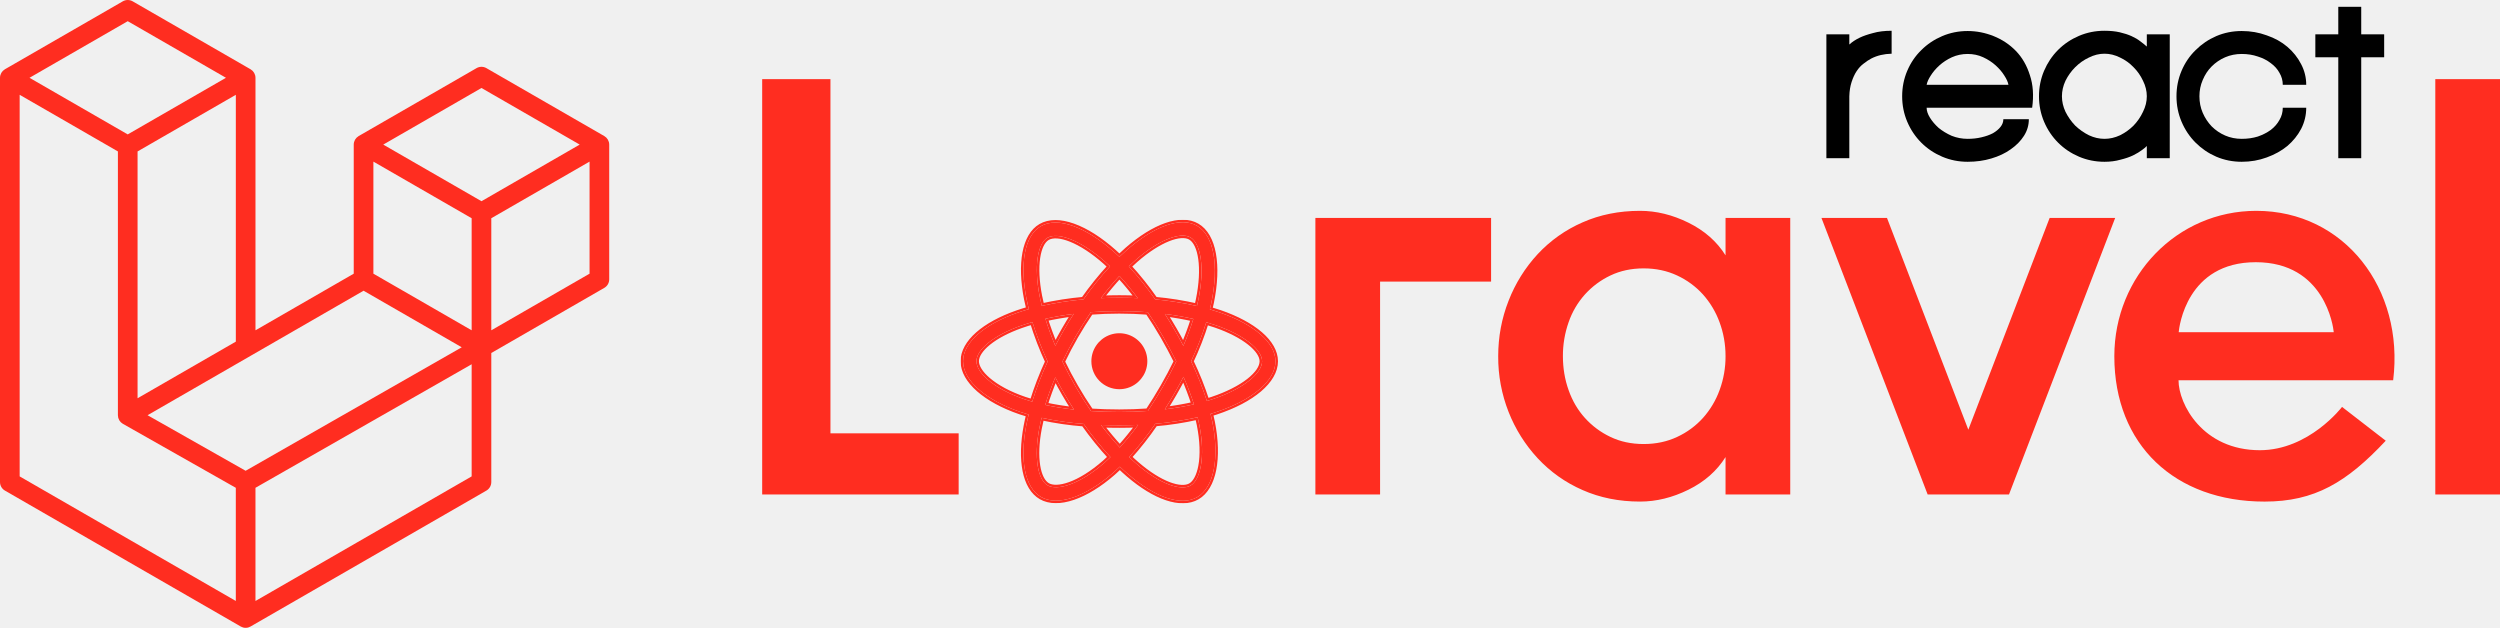
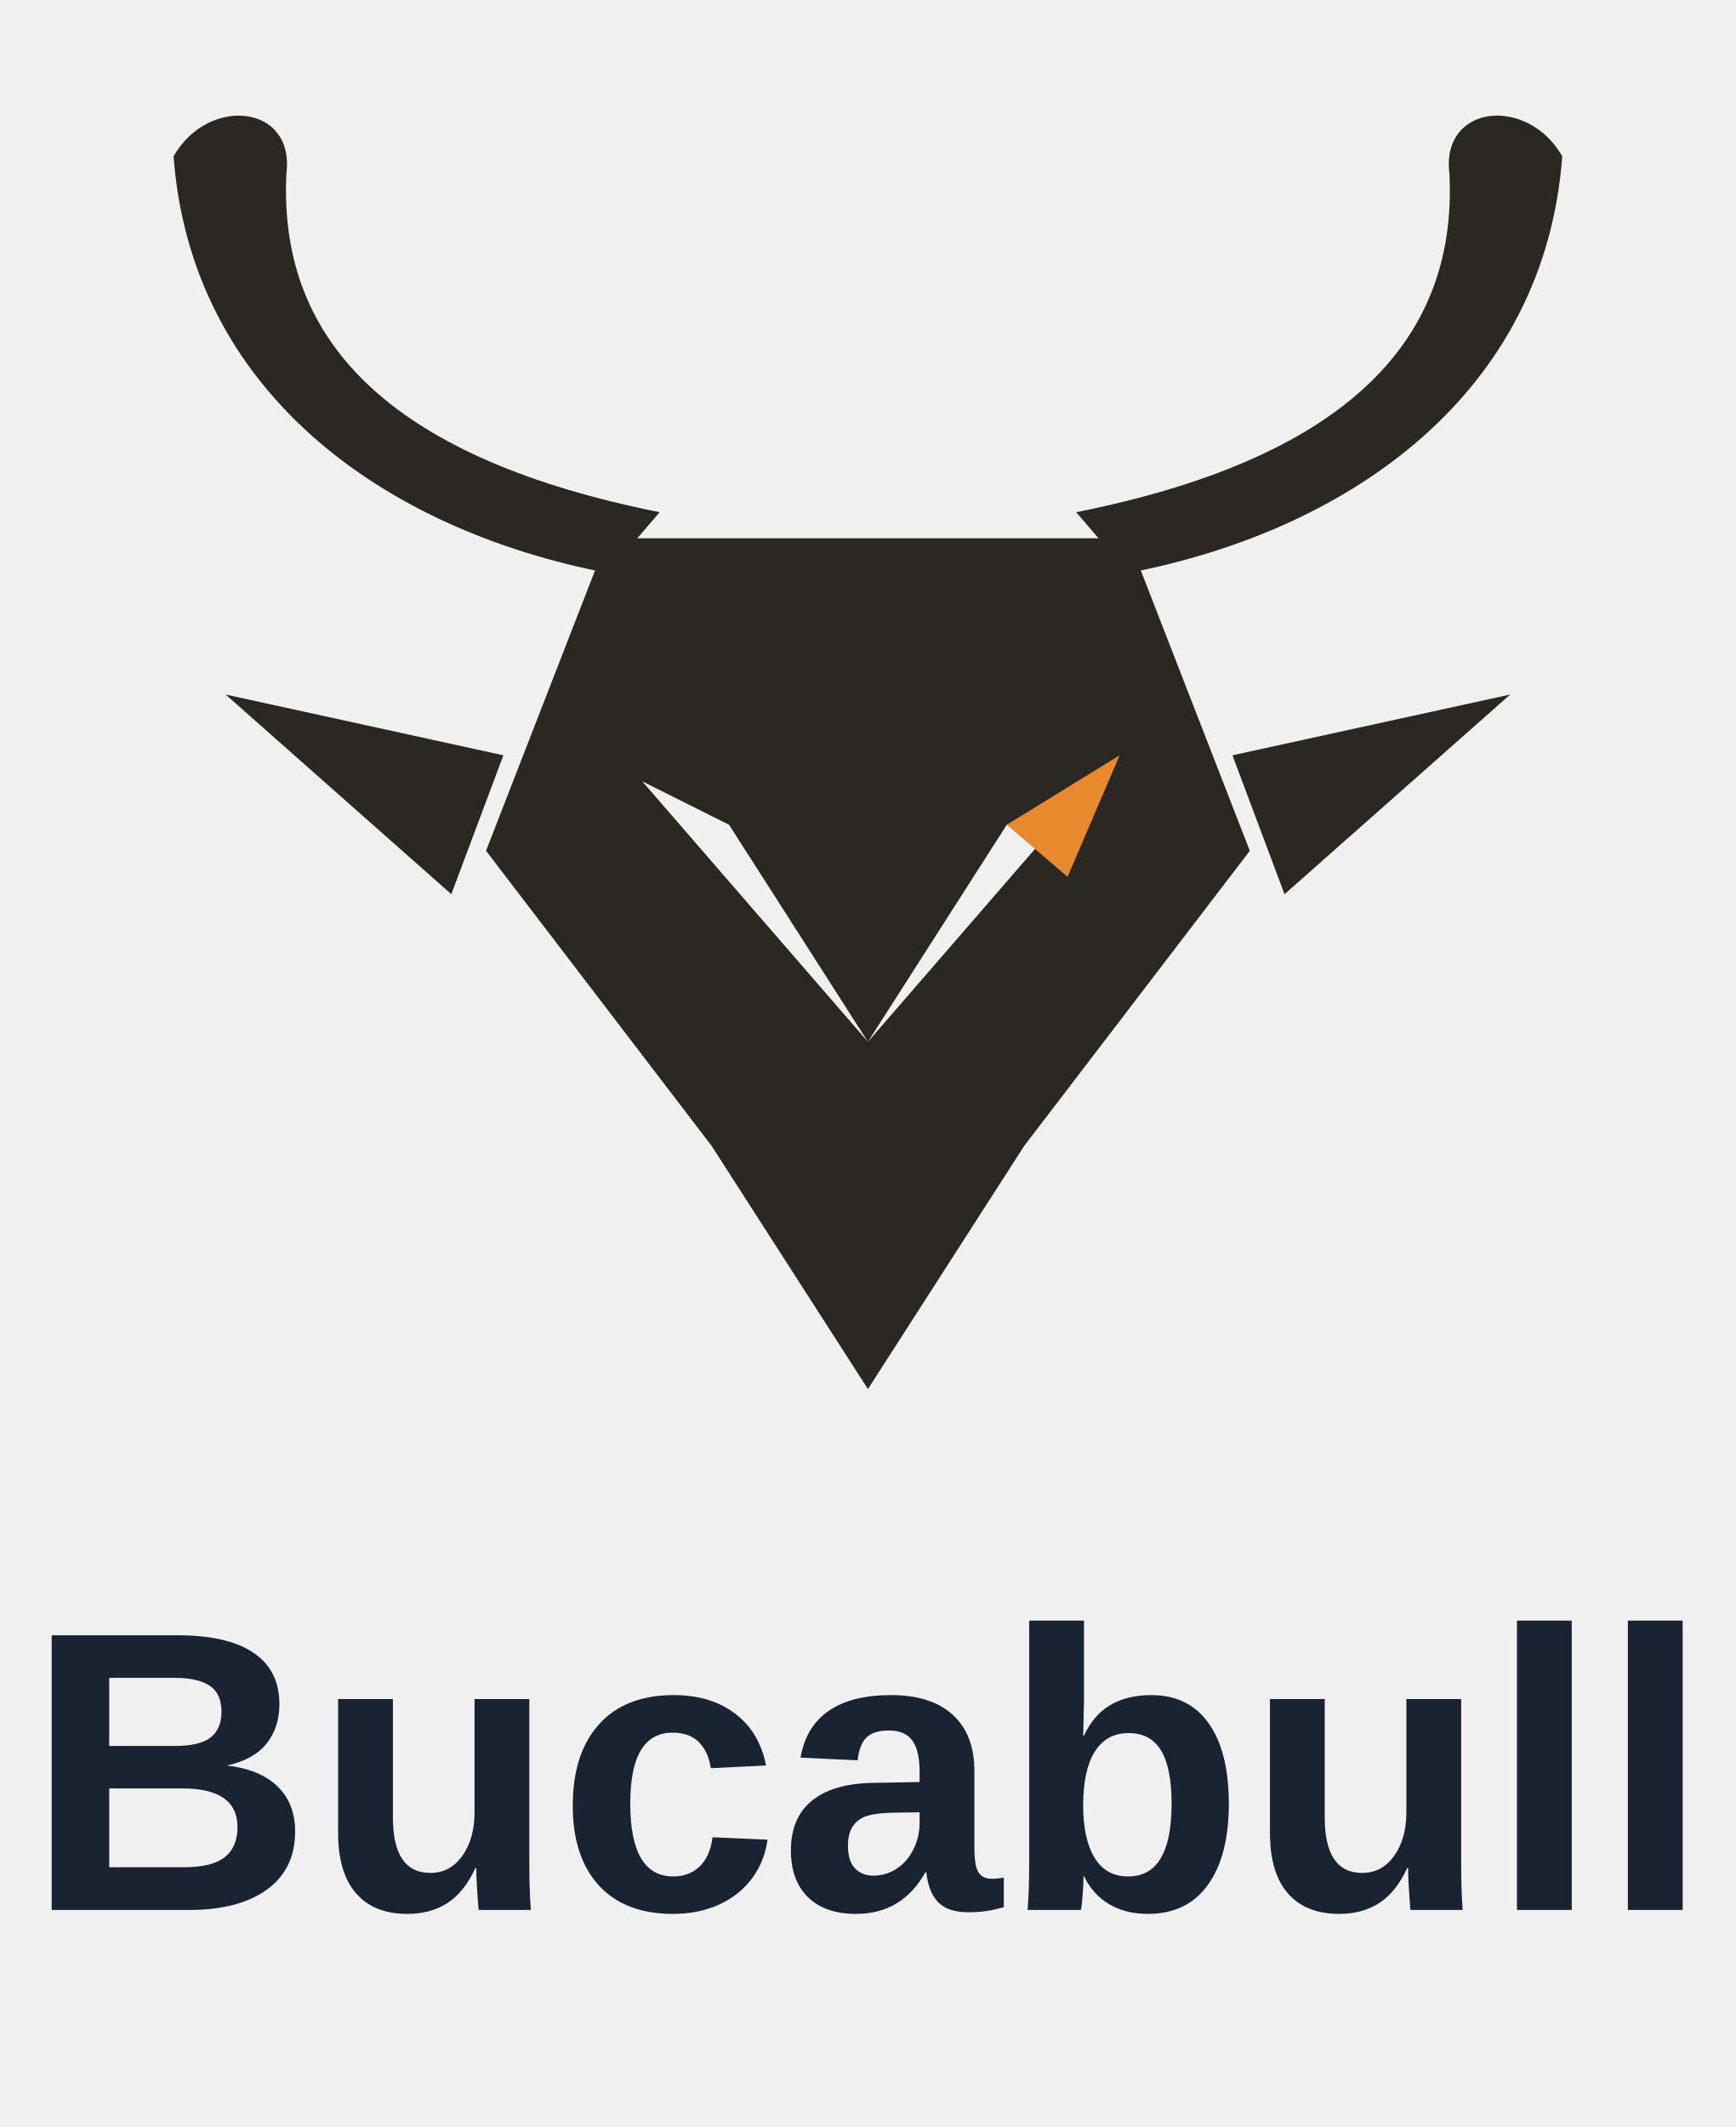
- <svg xmlns="http://www.w3.org/2000/svg" width="1991" height="500" viewBox="0 0 1991 500" fill="none">
-   <mask id="path-1-outside-1_1_7" maskUnits="userSpaceOnUse" x="765" y="175" width="253" height="226" fill="black">
-     <rect fill="white" x="765" y="175" width="253" height="226" />
-     <path d="M971.537 248.894C968.887 247.988 966.217 247.145 963.529 246.365C963.975 244.551 964.386 242.726 964.763 240.892C970.827 211.403 966.862 187.646 953.33 179.825C940.374 172.321 919.125 180.141 897.69 198.84C895.582 200.685 893.518 202.585 891.496 204.541C890.149 203.242 888.767 201.97 887.35 200.727C864.884 180.732 842.365 172.31 828.849 180.157C815.893 187.677 812.042 210.009 817.499 237.958C818.045 240.722 818.658 243.474 819.339 246.214C816.152 247.121 813.073 248.09 810.13 249.117C783.823 258.316 767 272.739 767 287.696C767 303.15 785.056 318.646 812.488 328.042C814.713 328.799 816.959 329.502 819.225 330.152C818.489 333.085 817.838 336.051 817.271 339.05C812.089 366.518 816.131 388.321 829.062 395.795C842.417 403.511 864.822 395.582 886.661 376.458C888.389 374.945 890.116 373.347 891.844 371.664C894.027 373.775 896.273 375.824 898.581 377.811C919.726 396.043 940.607 403.408 953.517 395.914C966.862 388.171 971.2 364.746 965.566 336.246C965.134 334.07 964.637 331.848 964.074 329.582C965.649 329.115 967.192 328.633 968.702 328.136C997.206 318.667 1015.78 303.358 1015.78 287.711C1015.76 272.682 998.403 258.165 971.537 248.894ZM904.681 206.873C923.043 190.854 940.208 184.531 948.033 189.05C956.362 193.865 959.601 213.279 954.367 238.741C954.021 240.399 953.648 242.053 953.247 243.701C942.289 241.208 931.177 239.449 919.985 238.435C913.577 229.204 906.553 220.417 898.959 212.133C900.818 210.33 902.722 208.576 904.671 206.873H904.681ZM840.453 300.476C842.702 304.829 845.053 309.129 847.507 313.376C850.005 317.708 852.608 321.977 855.317 326.182C847.616 325.345 839.963 324.111 832.389 322.487C834.586 315.376 837.292 307.991 840.453 300.476ZM840.453 275.429C837.343 268.074 834.711 260.84 832.55 253.853C839.65 252.262 847.216 250.962 855.104 249.977C852.461 254.102 849.918 258.288 847.475 262.534C845.033 266.781 842.687 271.079 840.437 275.429H840.453ZM846.102 287.955C849.377 281.124 852.905 274.425 856.685 267.857C860.461 261.292 864.481 254.878 868.745 248.614C876.146 248.054 883.733 247.759 891.398 247.759C899.063 247.759 906.697 248.054 914.093 248.619C918.311 254.869 922.307 261.261 926.08 267.795C929.853 274.328 933.427 280.996 936.803 287.799C933.472 294.654 929.906 301.381 926.106 307.981C922.336 314.545 918.363 320.978 914.186 327.281C906.801 327.799 899.156 328.084 891.382 328.084C883.609 328.084 876.109 327.84 868.859 327.369C864.564 321.084 860.511 314.642 856.7 308.043C852.89 301.444 849.352 294.748 846.087 287.955H846.102ZM935.305 313.303C937.81 308.957 940.215 304.553 942.519 300.093C945.678 307.255 948.467 314.576 950.874 322.025C943.21 323.751 935.462 325.074 927.661 325.99C930.293 321.813 932.842 317.584 935.305 313.303ZM942.416 275.434C940.121 271.063 937.736 266.744 935.258 262.477C932.84 258.269 930.319 254.113 927.697 250.008C935.632 251.013 943.245 252.35 950.381 253.983C948.087 261.262 945.428 268.421 942.416 275.434ZM891.502 219.747C896.677 225.401 901.563 231.314 906.143 237.461C896.347 236.994 886.545 236.994 876.736 237.461C881.572 231.066 886.521 225.131 891.502 219.747ZM834.198 189.366C842.521 184.536 860.924 191.439 880.323 208.682C881.561 209.786 882.81 210.941 884.054 212.139C876.422 220.421 869.348 229.201 862.878 238.42C851.711 239.426 840.621 241.157 829.678 243.602C829.046 241.059 828.476 238.499 827.968 235.922C823.278 211.962 826.382 193.901 834.198 189.366ZM822.065 319.89C819.992 319.299 817.945 318.658 815.924 317.967C803.796 313.821 793.779 308.411 786.901 302.518C780.744 297.237 777.624 291.966 777.624 287.696C777.624 278.621 791.13 267.043 813.654 259.191C816.483 258.207 819.337 257.307 822.215 256.491C825.561 267.242 829.612 277.759 834.343 287.976C829.555 298.333 825.454 308.994 822.065 319.89ZM879.659 368.436C870.004 376.894 860.333 382.89 851.808 385.911C844.148 388.622 838.048 388.7 834.363 386.569C826.517 382.035 823.252 364.523 827.704 341.035C828.232 338.271 828.837 335.507 829.518 332.743C840.57 335.124 851.771 336.75 863.044 337.609C869.577 346.876 876.71 355.706 884.396 364.041C882.852 365.559 881.271 367.021 879.659 368.436ZM891.797 356.402C886.76 350.955 881.732 344.927 876.83 338.449C881.594 338.636 886.445 338.729 891.382 338.729C896.451 338.729 901.468 338.62 906.412 338.397C901.849 344.643 896.971 350.652 891.797 356.402ZM956.331 371.219C954.849 379.221 951.869 384.559 948.184 386.694C940.342 391.244 923.577 385.331 905.5 369.736C903.427 367.954 901.354 366.041 899.244 364.036C906.781 355.668 913.747 346.803 920.094 337.501C931.429 336.54 942.685 334.8 953.781 332.292C954.289 334.344 954.738 336.355 955.128 338.325C957.621 350.918 957.979 362.31 956.331 371.219ZM965.349 318.024C963.991 318.475 962.591 318.911 961.171 319.336C957.692 308.535 953.483 297.983 948.572 287.753C953.299 277.659 957.343 267.26 960.679 256.626C963.224 257.367 965.696 258.145 968.075 258.969C991.096 266.908 1005.14 278.663 1005.14 287.696C1005.14 297.335 989.971 309.846 965.349 318.024Z" />
-   </mask>
-   <path d="M971.537 248.894C968.887 247.988 966.217 247.145 963.529 246.365C963.975 244.551 964.386 242.726 964.763 240.892C970.827 211.403 966.862 187.646 953.33 179.825C940.374 172.321 919.125 180.141 897.69 198.84C895.582 200.685 893.518 202.585 891.496 204.541C890.149 203.242 888.767 201.97 887.35 200.727C864.884 180.732 842.365 172.31 828.849 180.157C815.893 187.677 812.042 210.009 817.499 237.958C818.045 240.722 818.658 243.474 819.339 246.214C816.152 247.121 813.073 248.09 810.13 249.117C783.823 258.316 767 272.739 767 287.696C767 303.15 785.056 318.646 812.488 328.042C814.713 328.799 816.959 329.502 819.225 330.152C818.489 333.085 817.838 336.051 817.271 339.05C812.089 366.518 816.131 388.321 829.062 395.795C842.417 403.511 864.822 395.582 886.661 376.458C888.389 374.945 890.116 373.347 891.844 371.664C894.027 373.775 896.273 375.824 898.581 377.811C919.726 396.043 940.607 403.408 953.517 395.914C966.862 388.171 971.2 364.746 965.566 336.246C965.134 334.07 964.637 331.848 964.074 329.582C965.649 329.115 967.192 328.633 968.702 328.136C997.206 318.667 1015.78 303.358 1015.78 287.711C1015.76 272.682 998.403 258.165 971.537 248.894ZM904.681 206.873C923.043 190.854 940.208 184.531 948.033 189.05C956.362 193.865 959.601 213.279 954.367 238.741C954.021 240.399 953.648 242.053 953.247 243.701C942.289 241.208 931.177 239.449 919.985 238.435C913.577 229.204 906.553 220.417 898.959 212.133C900.818 210.33 902.722 208.576 904.671 206.873H904.681ZM840.453 300.476C842.702 304.829 845.053 309.129 847.507 313.376C850.005 317.708 852.608 321.977 855.317 326.182C847.616 325.345 839.963 324.111 832.389 322.487C834.586 315.376 837.292 307.991 840.453 300.476ZM840.453 275.429C837.343 268.074 834.711 260.84 832.55 253.853C839.65 252.262 847.216 250.962 855.104 249.977C852.461 254.102 849.918 258.288 847.475 262.534C845.033 266.781 842.687 271.079 840.437 275.429H840.453ZM846.102 287.955C849.377 281.124 852.905 274.425 856.685 267.857C860.461 261.292 864.481 254.878 868.745 248.614C876.146 248.054 883.733 247.759 891.398 247.759C899.063 247.759 906.697 248.054 914.093 248.619C918.311 254.869 922.307 261.261 926.08 267.795C929.853 274.328 933.427 280.996 936.803 287.799C933.472 294.654 929.906 301.381 926.106 307.981C922.336 314.545 918.363 320.978 914.186 327.281C906.801 327.799 899.156 328.084 891.382 328.084C883.609 328.084 876.109 327.84 868.859 327.369C864.564 321.084 860.511 314.642 856.7 308.043C852.89 301.444 849.352 294.748 846.087 287.955H846.102ZM935.305 313.303C937.81 308.957 940.215 304.553 942.519 300.093C945.678 307.255 948.467 314.576 950.874 322.025C943.21 323.751 935.462 325.074 927.661 325.99C930.293 321.813 932.842 317.584 935.305 313.303ZM942.416 275.434C940.121 271.063 937.736 266.744 935.258 262.477C932.84 258.269 930.319 254.113 927.697 250.008C935.632 251.013 943.245 252.35 950.381 253.983C948.087 261.262 945.428 268.421 942.416 275.434ZM891.502 219.747C896.677 225.401 901.563 231.314 906.143 237.461C896.347 236.994 886.545 236.994 876.736 237.461C881.572 231.066 886.521 225.131 891.502 219.747ZM834.198 189.366C842.521 184.536 860.924 191.439 880.323 208.682C881.561 209.786 882.81 210.941 884.054 212.139C876.422 220.421 869.348 229.201 862.878 238.42C851.711 239.426 840.621 241.157 829.678 243.602C829.046 241.059 828.476 238.499 827.968 235.922C823.278 211.962 826.382 193.901 834.198 189.366ZM822.065 319.89C819.992 319.299 817.945 318.658 815.924 317.967C803.796 313.821 793.779 308.411 786.901 302.518C780.744 297.237 777.624 291.966 777.624 287.696C777.624 278.621 791.13 267.043 813.654 259.191C816.483 258.207 819.337 257.307 822.215 256.491C825.561 267.242 829.612 277.759 834.343 287.976C829.555 298.333 825.454 308.994 822.065 319.89ZM879.659 368.436C870.004 376.894 860.333 382.89 851.808 385.911C844.148 388.622 838.048 388.7 834.363 386.569C826.517 382.035 823.252 364.523 827.704 341.035C828.232 338.271 828.837 335.507 829.518 332.743C840.57 335.124 851.771 336.75 863.044 337.609C869.577 346.876 876.71 355.706 884.396 364.041C882.852 365.559 881.271 367.021 879.659 368.436ZM891.797 356.402C886.76 350.955 881.732 344.927 876.83 338.449C881.594 338.636 886.445 338.729 891.382 338.729C896.451 338.729 901.468 338.62 906.412 338.397C901.849 344.643 896.971 350.652 891.797 356.402ZM956.331 371.219C954.849 379.221 951.869 384.559 948.184 386.694C940.342 391.244 923.577 385.331 905.5 369.736C903.427 367.954 901.354 366.041 899.244 364.036C906.781 355.668 913.747 346.803 920.094 337.501C931.429 336.54 942.685 334.8 953.781 332.292C954.289 334.344 954.738 336.355 955.128 338.325C957.621 350.918 957.979 362.31 956.331 371.219ZM965.349 318.024C963.991 318.475 962.591 318.911 961.171 319.336C957.692 308.535 953.483 297.983 948.572 287.753C953.299 277.659 957.343 267.26 960.679 256.626C963.224 257.367 965.696 258.145 968.075 258.969C991.096 266.908 1005.14 278.663 1005.14 287.696C1005.14 297.335 989.971 309.846 965.349 318.024Z" fill="#FF2D20" />
-   <path d="M971.537 248.894C968.887 247.988 966.217 247.145 963.529 246.365C963.975 244.551 964.386 242.726 964.763 240.892C970.827 211.403 966.862 187.646 953.33 179.825C940.374 172.321 919.125 180.141 897.69 198.84C895.582 200.685 893.518 202.585 891.496 204.541C890.149 203.242 888.767 201.97 887.35 200.727C864.884 180.732 842.365 172.31 828.849 180.157C815.893 187.677 812.042 210.009 817.499 237.958C818.045 240.722 818.658 243.474 819.339 246.214C816.152 247.121 813.073 248.09 810.13 249.117C783.823 258.316 767 272.739 767 287.696C767 303.15 785.056 318.646 812.488 328.042C814.713 328.799 816.959 329.502 819.225 330.152C818.489 333.085 817.838 336.051 817.271 339.05C812.089 366.518 816.131 388.321 829.062 395.795C842.417 403.511 864.822 395.582 886.661 376.458C888.389 374.945 890.116 373.347 891.844 371.664C894.027 373.775 896.273 375.824 898.581 377.811C919.726 396.043 940.607 403.408 953.517 395.914C966.862 388.171 971.2 364.746 965.566 336.246C965.134 334.07 964.637 331.848 964.074 329.582C965.649 329.115 967.192 328.633 968.702 328.136C997.206 318.667 1015.78 303.358 1015.78 287.711C1015.76 272.682 998.403 258.165 971.537 248.894ZM904.681 206.873C923.043 190.854 940.208 184.531 948.033 189.05C956.362 193.865 959.601 213.279 954.367 238.741C954.021 240.399 953.648 242.053 953.247 243.701C942.289 241.208 931.177 239.449 919.985 238.435C913.577 229.204 906.553 220.417 898.959 212.133C900.818 210.33 902.722 208.576 904.671 206.873H904.681ZM840.453 300.476C842.702 304.829 845.053 309.129 847.507 313.376C850.005 317.708 852.608 321.977 855.317 326.182C847.616 325.345 839.963 324.111 832.389 322.487C834.586 315.376 837.292 307.991 840.453 300.476ZM840.453 275.429C837.343 268.074 834.711 260.84 832.55 253.853C839.65 252.262 847.216 250.962 855.104 249.977C852.461 254.102 849.918 258.288 847.475 262.534C845.033 266.781 842.687 271.079 840.437 275.429H840.453ZM846.102 287.955C849.377 281.124 852.905 274.425 856.685 267.857C860.461 261.292 864.481 254.878 868.745 248.614C876.146 248.054 883.733 247.759 891.398 247.759C899.063 247.759 906.697 248.054 914.093 248.619C918.311 254.869 922.307 261.261 926.08 267.795C929.853 274.328 933.427 280.996 936.803 287.799C933.472 294.654 929.906 301.381 926.106 307.981C922.336 314.545 918.363 320.978 914.186 327.281C906.801 327.799 899.156 328.084 891.382 328.084C883.609 328.084 876.109 327.84 868.859 327.369C864.564 321.084 860.511 314.642 856.7 308.043C852.89 301.444 849.352 294.748 846.087 287.955H846.102ZM935.305 313.303C937.81 308.957 940.215 304.553 942.519 300.093C945.678 307.255 948.467 314.576 950.874 322.025C943.21 323.751 935.462 325.074 927.661 325.99C930.293 321.813 932.842 317.584 935.305 313.303ZM942.416 275.434C940.121 271.063 937.736 266.744 935.258 262.477C932.84 258.269 930.319 254.113 927.697 250.008C935.632 251.013 943.245 252.35 950.381 253.983C948.087 261.262 945.428 268.421 942.416 275.434ZM891.502 219.747C896.677 225.401 901.563 231.314 906.143 237.461C896.347 236.994 886.545 236.994 876.736 237.461C881.572 231.066 886.521 225.131 891.502 219.747ZM834.198 189.366C842.521 184.536 860.924 191.439 880.323 208.682C881.561 209.786 882.81 210.941 884.054 212.139C876.422 220.421 869.348 229.201 862.878 238.42C851.711 239.426 840.621 241.157 829.678 243.602C829.046 241.059 828.476 238.499 827.968 235.922C823.278 211.962 826.382 193.901 834.198 189.366ZM822.065 319.89C819.992 319.299 817.945 318.658 815.924 317.967C803.796 313.821 793.779 308.411 786.901 302.518C780.744 297.237 777.624 291.966 777.624 287.696C777.624 278.621 791.13 267.043 813.654 259.191C816.483 258.207 819.337 257.307 822.215 256.491C825.561 267.242 829.612 277.759 834.343 287.976C829.555 298.333 825.454 308.994 822.065 319.89ZM879.659 368.436C870.004 376.894 860.333 382.89 851.808 385.911C844.148 388.622 838.048 388.7 834.363 386.569C826.517 382.035 823.252 364.523 827.704 341.035C828.232 338.271 828.837 335.507 829.518 332.743C840.57 335.124 851.771 336.75 863.044 337.609C869.577 346.876 876.71 355.706 884.396 364.041C882.852 365.559 881.271 367.021 879.659 368.436ZM891.797 356.402C886.76 350.955 881.732 344.927 876.83 338.449C881.594 338.636 886.445 338.729 891.382 338.729C896.451 338.729 901.468 338.62 906.412 338.397C901.849 344.643 896.971 350.652 891.797 356.402ZM956.331 371.219C954.849 379.221 951.869 384.559 948.184 386.694C940.342 391.244 923.577 385.331 905.5 369.736C903.427 367.954 901.354 366.041 899.244 364.036C906.781 355.668 913.747 346.803 920.094 337.501C931.429 336.54 942.685 334.8 953.781 332.292C954.289 334.344 954.738 336.355 955.128 338.325C957.621 350.918 957.979 362.31 956.331 371.219ZM965.349 318.024C963.991 318.475 962.591 318.911 961.171 319.336C957.692 308.535 953.483 297.983 948.572 287.753C953.299 277.659 957.343 267.26 960.679 256.626C963.224 257.367 965.696 258.145 968.075 258.969C991.096 266.908 1005.14 278.663 1005.14 287.696C1005.14 297.335 989.971 309.846 965.349 318.024Z" stroke="#FF2D20" stroke-width="4" mask="url(#path-1-outside-1_1_7)" />
-   <path d="M891.382 309.96C895.793 309.974 900.109 308.679 903.783 306.24C907.457 303.8 910.325 300.324 912.023 296.253C913.721 292.182 914.172 287.699 913.321 283.372C912.469 279.044 910.352 275.066 907.239 271.943C904.125 268.819 900.154 266.689 895.829 265.823C891.504 264.957 887.02 265.394 882.944 267.079C878.867 268.764 875.383 271.62 872.931 275.286C870.479 278.953 869.17 283.264 869.17 287.675C869.164 290.597 869.733 293.492 870.847 296.193C871.96 298.895 873.595 301.351 875.658 303.421C877.72 305.49 880.171 307.133 882.869 308.255C885.567 309.377 888.46 309.957 891.382 309.96Z" fill="#FF2D20" />
-   <path fill-rule="evenodd" clip-rule="evenodd" d="M484.904 113.113C485.084 113.78 485.176 114.467 485.178 115.157V222.481C485.178 223.859 484.815 225.212 484.125 226.404C483.435 227.596 482.443 228.584 481.25 229.27L391.267 281.132V383.926C391.267 386.724 389.782 389.306 387.359 390.715L199.527 498.958C199.097 499.202 198.628 499.359 198.159 499.525C197.984 499.584 197.817 499.691 197.632 499.74C196.319 500.087 194.939 500.087 193.626 499.74C193.411 499.682 193.215 499.564 193.01 499.486C192.58 499.33 192.131 499.193 191.72 498.958L3.928 390.715C2.735 390.029 1.744 389.04 1.054 387.848C0.365 386.656 0.001 385.304 0 383.926L0 61.955C0 61.251 0.098 60.566 0.274 59.901C0.332 59.676 0.469 59.471 0.547 59.246C0.694 58.835 0.831 58.414 1.046 58.033C1.192 57.779 1.407 57.573 1.583 57.338C1.808 57.025 2.013 56.703 2.277 56.429C2.501 56.204 2.795 56.038 3.049 55.842C3.332 55.607 3.586 55.353 3.908 55.167L97.819 1.045C99.008 0.36 100.356 0 101.728 0C103.099 0 104.447 0.36 105.636 1.045L199.537 55.167H199.557C199.869 55.363 200.133 55.607 200.417 55.832C200.671 56.028 200.954 56.204 201.179 56.419C201.452 56.703 201.648 57.025 201.882 57.338C202.048 57.573 202.273 57.779 202.41 58.033C202.635 58.424 202.762 58.835 202.918 59.246C202.996 59.471 203.133 59.676 203.192 59.911C203.371 60.578 203.463 61.265 203.465 61.955V263.055L281.713 217.952V115.148C281.713 114.463 281.81 113.768 281.986 113.113C282.055 112.878 282.182 112.673 282.26 112.448C282.416 112.037 282.553 111.617 282.768 111.235C282.915 110.981 283.13 110.775 283.296 110.541C283.53 110.228 283.726 109.905 283.999 109.631C284.224 109.406 284.507 109.24 284.761 109.044C285.054 108.809 285.309 108.555 285.621 108.369L379.542 54.248C380.73 53.562 382.078 53.201 383.45 53.201C384.822 53.201 386.17 53.562 387.359 54.248L481.26 108.369C481.592 108.565 481.846 108.809 482.139 109.034C482.383 109.23 482.667 109.406 482.891 109.621C483.165 109.905 483.36 110.228 483.595 110.541C483.771 110.775 483.986 110.981 484.123 111.235C484.347 111.617 484.474 112.037 484.631 112.448C484.719 112.673 484.846 112.878 484.904 113.113ZM469.524 217.952V128.705L436.664 147.642L391.267 173.808V263.055L469.534 217.952H469.524ZM375.623 379.397V290.091L330.969 315.621L203.455 388.475V478.622L375.623 379.397ZM15.653 75.503V379.397L187.802 478.612V388.485L97.868 337.532L97.839 337.513L97.8 337.493C97.497 337.317 97.243 337.063 96.959 336.847C96.715 336.652 96.432 336.495 96.217 336.28L96.197 336.251C95.943 336.006 95.767 335.703 95.552 335.429C95.357 335.165 95.122 334.94 94.966 334.666L94.956 334.637C94.78 334.343 94.673 333.991 94.546 333.659C94.419 333.365 94.253 333.091 94.175 332.778C94.077 332.407 94.057 332.006 94.018 331.624C93.979 331.331 93.901 331.037 93.901 330.744V120.606L48.514 94.43L15.653 75.503ZM101.737 16.872L23.5 61.955L101.718 107.039L179.946 61.946L101.718 16.872H101.737ZM142.425 298.23L187.812 272.074V75.503L154.951 94.44L109.554 120.606V317.177L142.425 298.23ZM383.45 70.074L305.222 115.157L383.45 160.241L461.668 115.148L383.45 70.074ZM375.623 173.808L330.227 147.642L297.366 128.705V217.952L342.753 244.108L375.623 263.055V173.808ZM195.619 374.927L310.362 309.351L367.719 276.583L289.549 231.529L199.547 283.401L117.518 330.675L195.619 374.927Z" fill="#FF2D20" />
-   <path fill-rule="evenodd" clip-rule="evenodd" d="M661.371 63V345.115H763.474V393.787H607V63H661.371ZM1047.57 393.787V173.576H1187.5V224.268H1099.09V393.811H1047.57V393.787ZM1374.22 203.347V173.576H1425.75V393.799H1374.22V364.016C1367.29 375.045 1357.45 383.712 1344.68 390.004C1331.92 396.308 1319.08 399.454 1306.15 399.454C1289.45 399.454 1274.17 396.394 1260.3 390.249C1246.79 384.36 1234.64 375.751 1224.61 364.958C1214.66 354.224 1206.81 341.728 1201.45 328.112C1195.88 313.965 1193.07 298.88 1193.17 283.675C1193.17 268.251 1195.93 253.513 1201.45 239.484C1206.77 225.777 1214.62 213.193 1224.6 202.393C1234.64 191.605 1246.79 183 1260.3 177.114C1274.17 170.969 1289.45 167.909 1306.15 167.909C1319.07 167.909 1331.92 171.055 1344.68 177.359C1357.45 183.663 1367.29 192.318 1374.22 203.347ZM1369.5 310.619C1372.67 301.995 1374.27 292.875 1374.22 283.688C1374.22 274.225 1372.63 265.252 1369.5 256.757C1366.54 248.576 1362.06 241.035 1356.27 234.538C1350.5 228.166 1343.5 223.021 1335.7 219.408C1327.67 215.638 1318.75 213.74 1308.99 213.74C1299.22 213.74 1290.39 215.638 1282.52 219.408C1274.81 223.064 1267.9 228.206 1262.19 234.538C1256.42 241.001 1252 248.551 1249.2 256.744C1246.17 265.399 1244.65 274.508 1244.7 283.675C1244.7 293.126 1246.18 302.111 1249.2 310.606C1252.18 319.126 1256.52 326.52 1262.19 332.824C1267.9 339.159 1274.81 344.302 1282.52 347.955C1290.39 351.737 1299.22 353.623 1308.99 353.623C1318.75 353.623 1327.67 351.737 1335.7 347.955C1343.51 344.346 1350.5 339.2 1356.27 332.824C1362.06 326.332 1366.54 318.795 1369.5 310.619ZM1632.33 173.576H1684.52L1599.96 393.799H1535.18L1450.61 173.576H1502.8L1567.57 342.214L1632.33 173.576ZM1796.91 167.909C1867.06 167.909 1914.91 230.07 1905.92 302.821H1734.98C1734.98 321.819 1754.17 358.544 1799.74 358.544C1838.92 358.544 1865.19 324.084 1865.2 324.06L1900.01 350.991C1868.89 384.202 1843.4 399.467 1803.49 399.467C1732.19 399.467 1683.85 354.369 1683.85 283.688C1683.85 219.751 1733.82 167.909 1796.91 167.909ZM1735.11 264.542H1858.6C1858.22 260.307 1851.52 208.819 1796.49 208.819C1741.45 208.819 1735.51 260.307 1735.11 264.542ZM1939.47 393.787V63H1991V393.787H1939.47Z" fill="#FF2D20" />
-   <path d="M1472.8 35.462C1474.96 33.432 1477.74 31.605 1481.12 29.981C1483.96 28.628 1487.48 27.41 1491.68 26.327C1495.87 25.109 1500.81 24.5 1506.49 24.5V42.77C1500.4 42.905 1494.99 44.191 1490.25 46.627C1488.22 47.71 1486.19 49.063 1484.16 50.687C1482.13 52.176 1480.31 54.138 1478.68 56.574C1477.06 59.01 1475.71 61.92 1474.62 65.303C1473.54 68.551 1472.93 72.34 1472.8 76.671V126H1454.53V27.342H1472.8V35.462Z" fill="black" />
-   <path d="M1615.77 94.941C1615.77 99.678 1614.49 104.076 1611.91 108.136C1609.34 112.196 1605.82 115.782 1601.36 118.895C1597.03 122.008 1591.89 124.444 1585.93 126.203C1580.11 127.962 1573.82 128.842 1567.05 128.842C1559.88 128.842 1553.11 127.489 1546.75 124.782C1540.39 122.075 1534.84 118.354 1530.11 113.617C1525.37 108.88 1521.65 103.332 1518.94 96.971C1516.23 90.61 1514.88 83.844 1514.88 76.671C1514.88 69.498 1516.23 62.732 1518.94 56.371C1521.65 50.01 1525.37 44.529 1530.11 39.928C1534.84 35.191 1540.39 31.47 1546.75 28.763C1553.11 26.056 1559.88 24.703 1567.05 24.703C1574.09 24.703 1580.99 26.056 1587.76 28.763C1594.52 31.47 1600.41 35.394 1605.42 40.537C1610.43 45.68 1614.15 52.108 1616.58 59.822C1619.15 67.401 1619.76 76.062 1618.41 85.806H1534.37C1534.37 88.242 1535.25 90.881 1537.01 93.723C1538.77 96.565 1541.07 99.272 1543.91 101.843C1546.89 104.279 1550.34 106.377 1554.26 108.136C1558.32 109.76 1562.59 110.572 1567.05 110.572C1570.98 110.572 1574.63 110.166 1578.01 109.354C1581.53 108.542 1584.58 107.459 1587.15 106.106C1589.72 104.617 1591.75 102.926 1593.24 101.031C1594.73 99.136 1595.47 97.106 1595.47 94.941H1615.77ZM1599.53 67.536C1599.13 65.371 1598.04 62.935 1596.28 60.228C1594.52 57.386 1592.22 54.679 1589.38 52.108C1586.54 49.537 1583.22 47.371 1579.43 45.612C1575.65 43.853 1571.52 42.973 1567.05 42.973C1562.59 42.973 1558.39 43.853 1554.47 45.612C1550.68 47.371 1547.36 49.537 1544.52 52.108C1541.68 54.679 1539.38 57.386 1537.62 60.228C1535.86 62.935 1534.77 65.371 1534.37 67.536H1599.53Z" fill="black" />
-   <path d="M1709.72 126V116.256C1709.04 117.068 1707.76 118.151 1705.86 119.504C1704.1 120.857 1701.74 122.278 1698.76 123.767C1695.92 125.12 1692.53 126.271 1688.61 127.218C1684.82 128.301 1680.62 128.842 1676.02 128.842C1668.85 128.842 1662.08 127.489 1655.72 124.782C1649.36 122.075 1643.81 118.354 1639.08 113.617C1634.34 108.88 1630.62 103.332 1627.91 96.971C1625.21 90.61 1623.85 83.844 1623.85 76.671C1623.85 69.498 1625.21 62.732 1627.91 56.371C1630.62 50.01 1634.34 44.462 1639.08 39.725C1643.81 34.988 1649.36 31.267 1655.72 28.56C1662.08 25.853 1668.85 24.5 1676.02 24.5C1680.62 24.5 1684.68 24.906 1688.2 25.718C1691.72 26.53 1694.83 27.545 1697.54 28.763C1700.25 29.981 1702.55 31.334 1704.44 32.823C1706.47 34.312 1708.23 35.733 1709.72 37.086V27.342H1727.99V126H1709.72ZM1642.12 76.671C1642.12 80.866 1643.07 84.994 1644.96 89.054C1646.99 93.114 1649.57 96.768 1652.68 100.016C1655.93 103.129 1659.58 105.7 1663.64 107.73C1667.7 109.625 1671.83 110.572 1676.02 110.572C1680.22 110.572 1684.35 109.625 1688.41 107.73C1692.47 105.7 1696.05 103.129 1699.16 100.016C1702.28 96.768 1704.78 93.114 1706.68 89.054C1708.71 84.994 1709.72 80.866 1709.72 76.671C1709.72 72.476 1708.71 68.348 1706.68 64.288C1704.78 60.228 1702.28 56.642 1699.16 53.529C1696.05 50.281 1692.47 47.71 1688.41 45.815C1684.35 43.785 1680.22 42.77 1676.02 42.77C1671.83 42.77 1667.7 43.785 1663.64 45.815C1659.58 47.71 1655.93 50.281 1652.68 53.529C1649.57 56.642 1646.99 60.228 1644.96 64.288C1643.07 68.348 1642.12 72.476 1642.12 76.671Z" fill="black" />
-   <path d="M1836.68 85.806C1836.68 91.761 1835.32 97.377 1832.62 102.655C1829.91 107.798 1826.25 112.331 1821.65 116.256C1817.05 120.045 1811.57 123.09 1805.21 125.391C1798.98 127.692 1792.35 128.842 1785.32 128.842C1778.14 128.842 1771.38 127.489 1765.02 124.782C1758.79 122.075 1753.31 118.354 1748.57 113.617C1743.84 108.88 1740.11 103.332 1737.41 96.971C1734.7 90.61 1733.35 83.844 1733.35 76.671C1733.35 69.498 1734.7 62.732 1737.41 56.371C1740.11 50.01 1743.84 44.529 1748.57 39.928C1753.31 35.191 1758.79 31.47 1765.02 28.763C1771.38 26.056 1778.14 24.703 1785.32 24.703C1792.35 24.703 1798.98 25.853 1805.21 28.154C1811.57 30.319 1817.05 33.364 1821.65 37.289C1826.25 41.214 1829.91 45.815 1832.62 51.093C1835.32 56.236 1836.68 61.717 1836.68 67.536H1818C1818 64.153 1817.12 60.972 1815.36 57.995C1813.74 55.018 1811.44 52.446 1808.46 50.281C1805.48 47.98 1802.03 46.221 1798.11 45.003C1794.18 43.65 1789.92 42.973 1785.32 42.973C1780.58 42.973 1776.18 43.853 1772.12 45.612C1768.06 47.371 1764.47 49.807 1761.36 52.92C1758.38 55.897 1756.02 59.484 1754.26 63.679C1752.5 67.739 1751.62 72.07 1751.62 76.671C1751.62 81.408 1752.5 85.806 1754.26 89.866C1756.02 93.926 1758.38 97.512 1761.36 100.625C1764.47 103.738 1768.06 106.174 1772.12 107.933C1776.18 109.692 1780.58 110.572 1785.32 110.572C1789.92 110.572 1794.18 109.963 1798.11 108.745C1802.03 107.392 1805.48 105.632 1808.46 103.467C1811.44 101.166 1813.74 98.527 1815.36 95.55C1817.12 92.573 1818 89.325 1818 85.806H1836.68Z" fill="black" />
-   <path d="M1862.21 126V45.612H1843.94V27.342H1862.21V5.418H1880.48V27.342H1898.75V45.612H1880.48V126H1862.21Z" fill="black" />
+ <svg xmlns="http://www.w3.org/2000/svg" width="200" height="245" viewBox="0 0 200 245" role="img" aria-label="Bucabull">
+   <path fill-rule="evenodd" fill="#2b2723" d="     M70,62 L130,62 L144,98 L118,132 L100,160 L82,132 L56,98 Z     M74,90 L100,120 L84,95 Z     M126,90 L100,120 L116,95 Z   " />
+   <path fill="#2b2723" d="M70,66 C 44,61 22,45 20,18 C 24,11 34,12 33,20 C 32,40 46,53 76,59 Z" />
+   <path fill="#2b2723" d="M130,66 C 156,61 178,45 180,18 C 176,11 166,12 167,20 C 168,40 154,53 124,59 Z" />
+   <path fill="#2b2723" d="M58,87 L26,80 L52,103 Z" />
+   <path fill="#2b2723" d="M142,87 L174,80 L148,103 Z" />
+   <path fill="#e8892e" d="M116,95 L129,87 L123,101 Z" />
+   <text x="100" y="220" text-anchor="middle" font-family="Arial, 'Helvetica Neue', sans-serif" font-size="46" font-weight="800" fill="#1a2332">Bucabull</text>
</svg>
